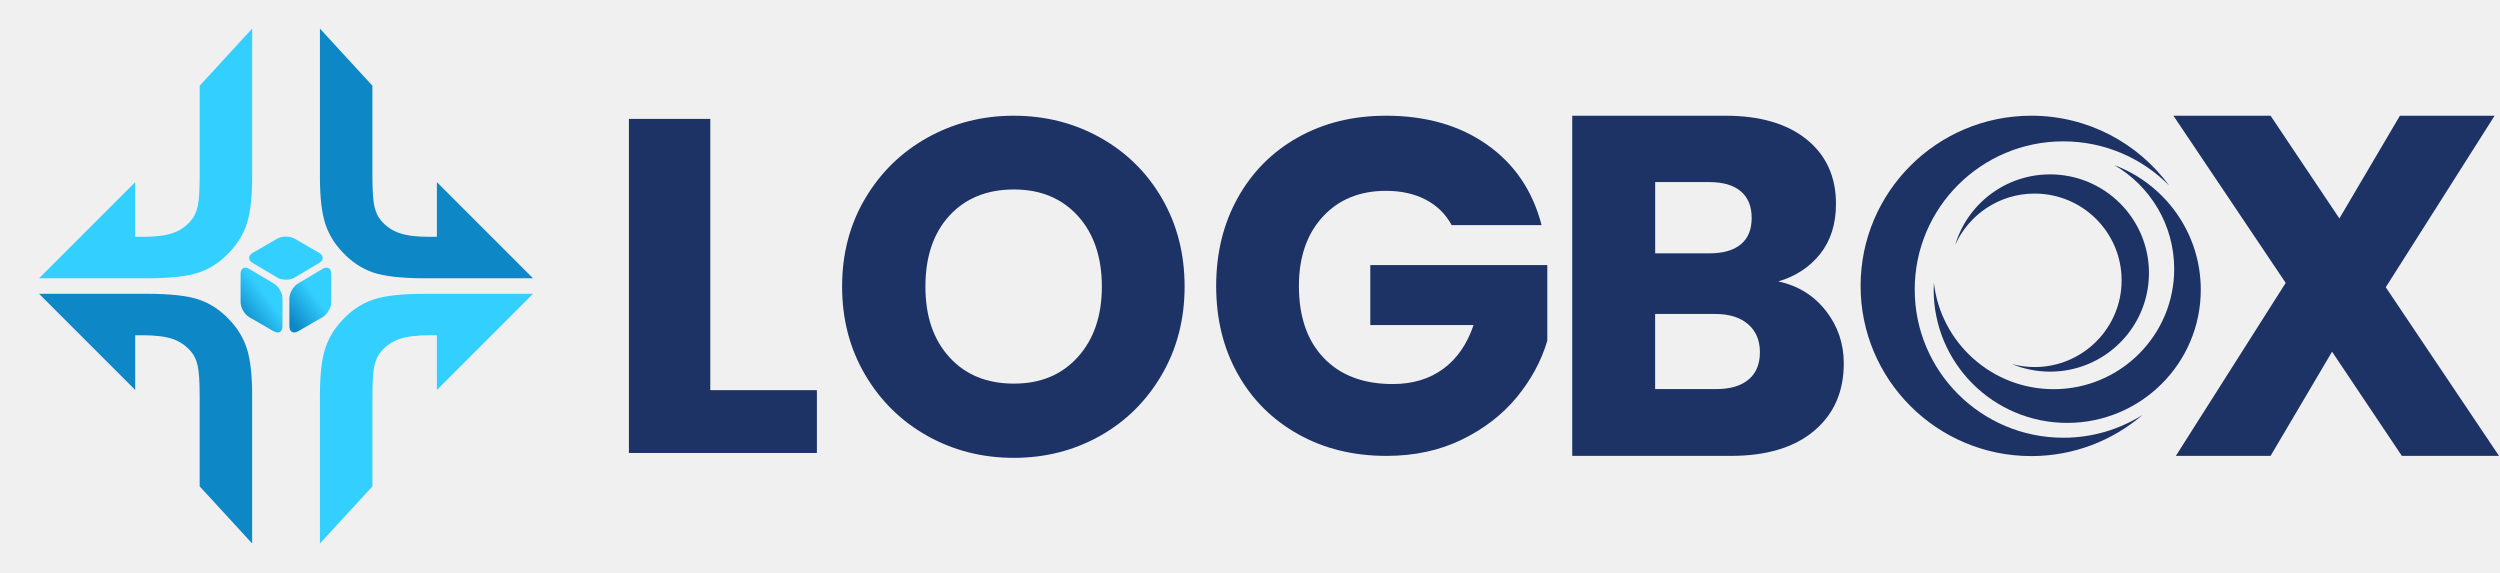
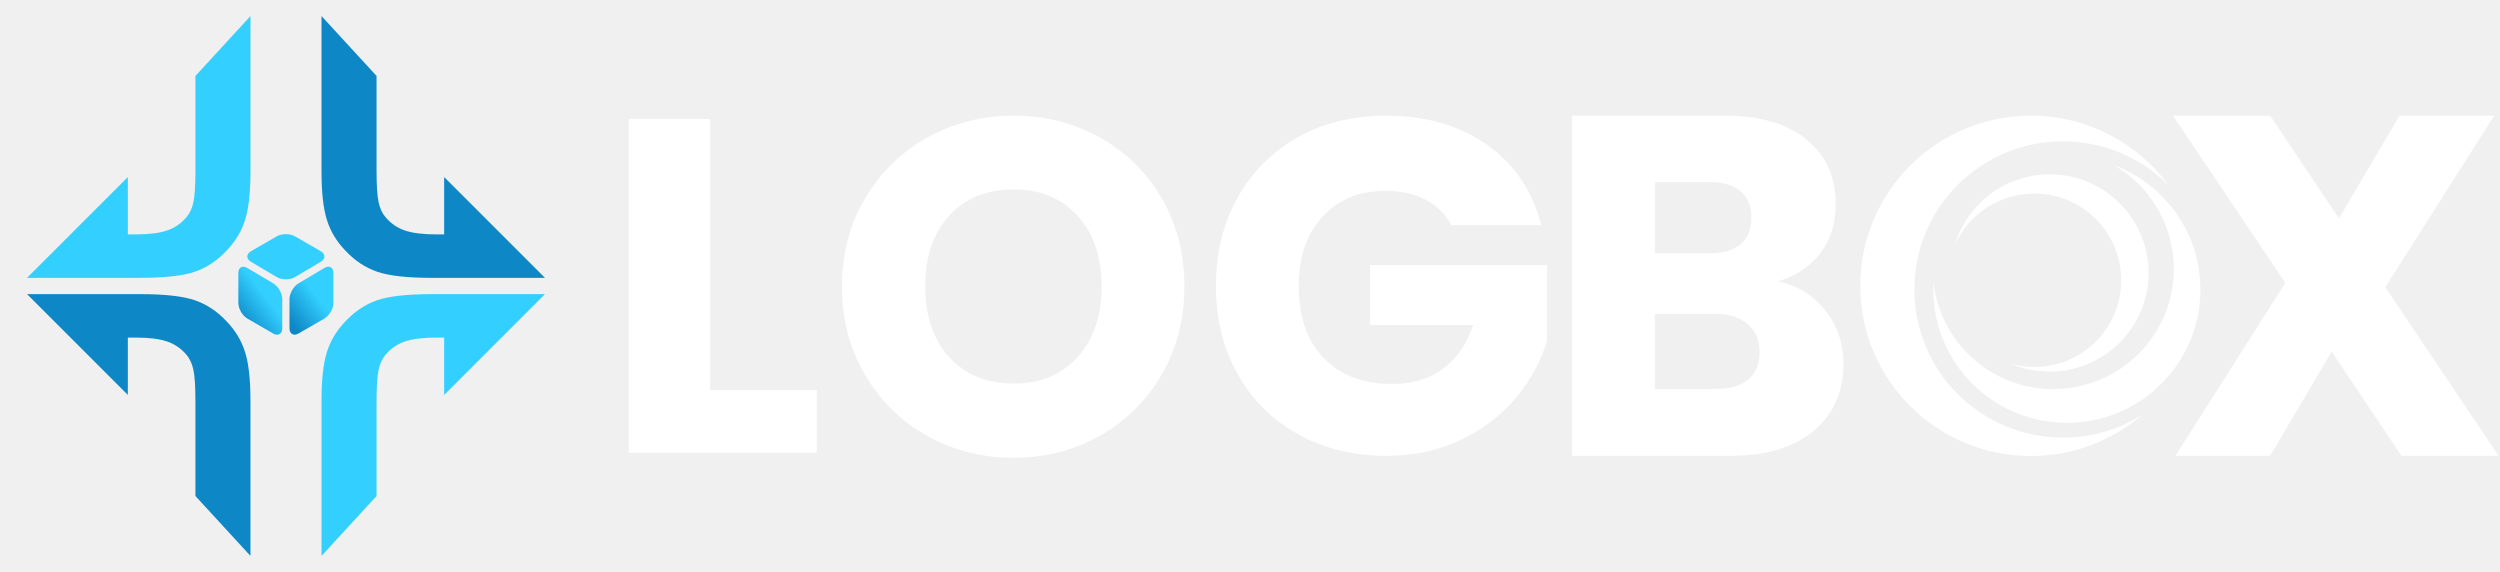
- <svg xmlns="http://www.w3.org/2000/svg" width="437" height="100" viewBox="0 0 437 100" fill="none">
-   <path d="M124.159 68.199H142.791V79.178H109.935V20.787H124.159V68.199Z" fill="#1D3366" />
-   <path d="M162.125 76.206C157.55 73.655 153.918 70.087 151.228 65.513C148.539 60.938 147.199 55.799 147.199 50.088C147.199 44.376 148.539 39.247 151.228 34.7C153.918 30.152 157.55 26.604 162.125 24.053C166.699 21.502 171.736 20.227 177.217 20.227C182.697 20.227 187.744 21.502 192.309 24.053C196.884 26.604 200.488 30.152 203.122 34.7C205.756 39.247 207.069 44.376 207.069 50.088C207.069 55.799 205.738 60.947 203.076 65.513C200.414 70.087 196.81 73.655 192.263 76.206C187.716 78.756 182.697 80.032 177.208 80.032C171.718 80.032 166.69 78.756 162.115 76.206H162.125ZM188.409 62.398C191.209 59.293 192.605 55.189 192.605 50.088C192.605 44.986 191.2 40.809 188.409 37.74C185.609 34.663 181.884 33.119 177.226 33.119C172.568 33.119 168.751 34.644 165.96 37.694C163.16 40.744 161.764 44.875 161.764 50.088C161.764 55.3 163.16 59.367 165.96 62.444C168.76 65.522 172.513 67.056 177.226 67.056C181.94 67.056 185.609 65.503 188.409 62.398Z" fill="#1D3366" />
-   <path d="M253.75 39.348C252.697 37.407 251.181 35.929 249.222 34.903C247.253 33.877 244.934 33.359 242.272 33.359C237.669 33.359 233.982 34.875 231.209 37.897C228.437 40.919 227.05 44.958 227.05 49.995C227.05 55.374 228.51 59.579 231.422 62.601C234.333 65.624 238.335 67.13 243.436 67.13C246.93 67.13 249.887 66.243 252.29 64.468C254.702 62.694 256.458 60.143 257.577 56.816H239.527V46.335H270.469V59.561C269.416 63.11 267.623 66.409 265.109 69.459C262.586 72.509 259.379 74.976 255.497 76.862C251.616 78.747 247.235 79.69 242.355 79.69C236.588 79.69 231.44 78.433 226.93 75.901C222.411 73.377 218.889 69.875 216.366 65.383C213.843 60.892 212.586 55.762 212.586 49.995C212.586 44.228 213.843 39.09 216.366 34.57C218.889 30.051 222.392 26.53 226.893 24.007C231.385 21.483 236.514 20.227 242.281 20.227C249.268 20.227 255.155 21.918 259.952 25.3C264.748 28.683 267.918 33.369 269.471 39.358H253.75V39.348Z" fill="#1D3366" />
-   <path d="M319.159 54.316C321.25 56.998 322.295 60.066 322.295 63.511C322.295 68.481 320.553 72.424 317.078 75.332C313.604 78.241 308.754 79.69 302.539 79.69H274.825V20.227H301.607C307.652 20.227 312.379 21.61 315.807 24.377C319.225 27.144 320.93 30.899 320.93 35.643C320.93 39.144 320.007 42.052 318.18 44.368C316.344 46.683 313.895 48.292 310.844 49.196C314.291 49.93 317.059 51.643 319.15 54.316H319.159ZM289.327 44.283H298.819C301.192 44.283 303.019 43.765 304.29 42.711C305.562 41.666 306.193 40.132 306.193 38.099C306.193 36.066 305.562 34.514 304.29 33.441C303.019 32.368 301.192 31.831 298.819 31.831H289.327V44.283ZM305.637 66.354C306.965 65.252 307.633 63.662 307.633 61.572C307.633 59.483 306.936 57.845 305.552 56.66C304.168 55.474 302.256 54.881 299.827 54.881H289.318V68.01H299.996C302.426 68.01 304.3 67.464 305.628 66.363L305.637 66.354Z" fill="#1D3366" />
-   <path d="M419.846 79.69L407.644 61.478L396.893 79.69H380.339L399.538 49.45L379.912 20.227H396.893L408.924 38.184L419.505 20.227H436.059L417.031 50.212L436.827 79.69H419.846Z" fill="#1D3366" />
-   <path d="M360.672 76.513C346.324 76.513 334.692 64.916 334.692 50.611C334.692 36.305 346.324 24.709 360.672 24.709C367.909 24.709 374.451 27.66 379.162 32.422C373.735 25.03 364.969 20.225 355.074 20.225C338.593 20.225 325.232 33.542 325.232 49.974C325.232 66.405 338.593 79.723 355.071 79.723C362.506 79.723 369.302 77.005 374.53 72.517C370.517 75.047 365.768 76.516 360.672 76.516" fill="#1D3366" />
-   <path d="M369.604 28.873C375.85 32.52 380.049 39.278 380.049 47.015C380.049 58.62 370.612 68.025 358.975 68.028C348.146 68.028 339.229 59.884 338.04 49.406C338.02 49.819 338.005 50.231 338.005 50.647C338.005 63.502 348.459 73.922 361.35 73.922C374.241 73.922 384.695 63.499 384.695 50.647C384.695 40.69 378.423 32.199 369.604 28.873Z" fill="#1D3366" />
-   <path d="M358.348 30.482C350.514 30.482 343.899 35.678 341.772 42.801C344.147 37.517 349.467 33.838 355.651 33.838C364.05 33.838 370.858 40.625 370.858 48.998C370.858 57.372 364.05 64.159 355.651 64.159C354.279 64.159 352.948 63.973 351.682 63.634C353.732 64.489 355.985 64.961 358.348 64.964C367.9 64.964 375.64 57.242 375.64 47.722C375.64 38.198 367.897 30.482 358.348 30.482Z" fill="#1D3366" />
-   <g clip-path="url(#clip0_733_6302)">
-     <path fill-rule="evenodd" clip-rule="evenodd" d="M49.382 52.207C49.382 51.243 48.705 50.053 47.876 49.562L43.563 47.003C42.735 46.511 42.056 46.897 42.056 47.86V52.813C42.056 53.777 42.739 54.958 43.572 55.441L47.863 57.918C48.698 58.399 49.38 58.007 49.38 57.043V52.209L49.382 52.207Z" fill="url(#paint0_linear_733_6302)" />
-     <path fill-rule="evenodd" clip-rule="evenodd" d="M48.475 48.523C49.303 49.014 50.659 49.014 51.486 48.523L55.792 45.962C56.62 45.469 56.614 44.673 55.78 44.19L51.497 41.718C50.662 41.237 49.297 41.237 48.464 41.718L44.175 44.196C43.34 44.676 43.336 45.474 44.164 45.966L48.477 48.526V48.523H48.475Z" fill="#33CFFF" />
-     <path fill-rule="evenodd" clip-rule="evenodd" d="M52.085 49.559C51.258 50.053 50.581 51.243 50.581 52.206V57.039C50.581 58.003 51.263 58.397 52.098 57.914L56.388 55.439C57.222 54.958 57.905 53.775 57.905 52.811V47.849C57.905 46.886 57.227 46.502 56.4 46.993L52.087 49.559H52.085Z" fill="url(#paint1_linear_733_6302)" />
-     <path d="M34.903 14.984V30.652C34.903 33.206 34.79 35.001 34.562 36.04C34.336 37.08 33.943 37.916 33.39 38.55C32.52 39.579 31.45 40.311 30.184 40.746C28.918 41.181 27.165 41.398 24.928 41.398H23.632V31.839L6.83 48.641H25.729C29.807 48.641 32.836 48.3 34.815 47.617C36.794 46.935 38.565 45.754 40.129 44.07C41.573 42.565 42.592 40.864 43.186 38.963C43.78 37.064 44.077 34.392 44.077 30.948V5L34.903 14.984Z" fill="#33CFFF" />
-     <path d="M93.17 48.641L76.368 31.839V41.398H75.072C72.835 41.398 71.082 41.181 69.816 40.746C68.55 40.311 67.48 39.579 66.61 38.55C66.057 37.916 65.666 37.08 65.438 36.04C65.21 35.002 65.097 33.206 65.097 30.652V14.984L55.923 5V30.95C55.923 34.392 56.222 37.064 56.814 38.965C57.406 40.866 58.427 42.567 59.871 44.072C61.435 45.754 63.206 46.937 65.185 47.619C67.164 48.302 70.193 48.643 74.27 48.643H85.879L93.17 48.641Z" fill="#0D87C5" />
-     <path d="M43.184 61.035C42.592 59.134 41.571 57.433 40.127 55.928C38.564 54.247 36.792 53.064 34.813 52.381C32.834 51.699 29.805 51.357 25.728 51.357L14.119 51.355V51.359H6.83L23.632 68.161V58.6H24.927C27.163 58.6 28.916 58.818 30.182 59.253C31.448 59.688 32.518 60.42 33.388 61.449C33.941 62.082 34.332 62.918 34.56 63.958C34.788 64.996 34.901 66.793 34.901 69.346V85.015L44.075 94.998V69.051C44.075 65.608 43.778 62.936 43.184 61.035Z" fill="#0D87C5" />
-     <path d="M93.17 51.359H74.27C70.193 51.359 67.164 51.701 65.185 52.383C63.206 53.066 61.435 54.247 59.871 55.93C58.427 57.435 57.408 59.136 56.814 61.037C56.22 62.936 55.923 65.608 55.923 69.053V95.001L65.097 85.017V69.348C65.097 66.796 65.21 65 65.438 63.96C65.664 62.92 66.055 62.084 66.61 61.451C67.48 60.422 68.55 59.69 69.816 59.255C71.082 58.82 72.835 58.602 75.072 58.602H76.368V68.162L93.17 51.359Z" fill="#33CFFF" />
+ <svg xmlns="http://www.w3.org/2000/svg" width="778" height="178" viewBox="0 0 778 178" fill="none">
+   <path d="M221.002 121.395H254.167V140.938H195.684V37.002H221.002V121.395Z" fill="white" />
+   <path d="M288.582 135.645C280.439 131.104 273.974 124.754 269.187 116.611C264.4 108.468 262.014 99.321 262.014 89.155C262.014 78.988 264.4 69.858 269.187 61.764C273.974 53.67 280.439 47.353 288.582 42.813C296.725 38.272 305.691 36.002 315.446 36.002C325.202 36.002 334.184 38.272 342.311 42.813C350.454 47.353 356.87 53.67 361.558 61.764C366.247 69.858 368.583 78.988 368.583 89.155C368.583 99.321 366.214 108.484 361.476 116.611C356.738 124.754 350.322 131.104 342.228 135.645C334.135 140.185 325.202 142.455 315.43 142.455C305.658 142.455 296.709 140.185 288.566 135.645H288.582ZM335.368 111.067C340.353 105.54 342.837 98.235 342.837 89.155C342.837 80.074 340.337 72.638 335.368 67.176C330.384 61.698 323.754 58.951 315.463 58.951C307.172 58.951 300.377 61.665 295.409 67.094C290.425 72.523 287.941 79.876 287.941 89.155C287.941 98.433 290.425 105.671 295.409 111.149C300.394 116.627 307.073 119.358 315.463 119.358C323.853 119.358 330.384 116.595 335.368 111.067Z" fill="white" />
+   <path d="M451.676 70.039C449.8 66.584 447.102 63.952 443.615 62.126C440.111 60.3 435.982 59.379 431.244 59.379C423.051 59.379 416.487 62.077 411.552 67.456C406.617 72.835 404.149 80.024 404.149 88.99C404.149 98.564 406.749 106.05 411.931 111.429C417.113 116.808 424.236 119.49 433.317 119.49C439.535 119.49 444.799 117.911 449.077 114.752C453.37 111.594 456.496 107.053 458.486 101.131H426.358V82.476H481.435V106.017C479.56 112.334 476.368 118.207 471.894 123.636C467.403 129.064 461.694 133.457 454.785 136.813C447.876 140.169 440.078 141.847 431.392 141.847C421.127 141.847 411.963 139.609 403.935 135.102C395.891 130.611 389.623 124.376 385.132 116.381C380.641 108.386 378.404 99.255 378.404 88.99C378.404 78.725 380.641 69.578 385.132 61.534C389.623 53.489 395.858 47.221 403.87 42.73C411.865 38.239 420.995 36.002 431.26 36.002C443.697 36.002 454.176 39.013 462.714 45.033C471.252 51.054 476.895 59.395 479.659 70.055H451.676V70.039Z" fill="white" />
+   <path d="M568.103 96.681C571.825 101.456 573.685 106.917 573.685 113.049C573.685 121.894 570.584 128.914 564.399 134.09C558.214 139.267 549.582 141.847 538.519 141.847H489.188V36.002H536.859C547.62 36.002 556.035 38.465 562.136 43.39C568.221 48.315 571.255 55 571.255 63.443C571.255 69.675 569.612 74.852 566.36 78.973C563.092 83.094 558.734 85.959 553.303 87.567C559.438 88.874 564.366 91.923 568.087 96.681H568.103ZM515.002 78.822H531.898C536.122 78.822 539.374 77.901 541.636 76.025C543.899 74.165 545.022 71.434 545.022 67.816C545.022 64.197 543.899 61.433 541.636 59.523C539.374 57.613 536.122 56.658 531.898 56.658H515.002V78.822ZM544.033 118.108C546.397 116.148 547.587 113.317 547.587 109.598C547.587 105.878 546.347 102.963 543.883 100.853C541.419 98.742 538.016 97.686 533.691 97.686H514.985V121.057H533.993C538.318 121.057 541.653 120.085 544.017 118.125L544.033 118.108Z" fill="white" />
+   <path d="M747.327 141.847L725.607 109.43L706.469 141.847H677.003L711.178 88.02L676.244 36.002H706.469L727.885 67.966L746.719 36.002H776.185L742.315 89.377L777.552 141.847H747.327Z" fill="white" />
+   <path d="M641.997 136.193C616.456 136.193 595.752 115.552 595.752 90.088C595.752 64.623 616.456 43.982 641.997 43.982C654.878 43.982 666.522 49.236 674.908 57.712C665.248 44.554 649.645 36 632.032 36C602.695 36 578.913 59.706 578.913 88.954C578.913 118.202 602.695 141.908 632.027 141.908C645.26 141.908 657.357 137.069 666.664 129.081C659.521 133.584 651.067 136.198 641.997 136.198" fill="white" />
+   <path d="M657.895 51.395C669.013 57.886 676.488 69.915 676.488 83.686C676.488 104.343 659.69 121.085 638.976 121.09C619.699 121.09 603.828 106.595 601.712 87.943C601.675 88.677 601.649 89.412 601.649 90.152C601.649 113.034 620.257 131.581 643.203 131.581C666.149 131.581 684.757 113.029 684.757 90.152C684.757 72.429 673.592 57.315 657.895 51.395Z" fill="white" />
+   <path d="M637.86 54.26C623.915 54.26 612.14 63.507 608.355 76.187C612.582 66.782 622.052 60.232 633.059 60.232C648.009 60.232 660.127 72.313 660.127 87.218C660.127 102.123 648.009 114.204 633.059 114.204C630.617 114.204 628.248 113.874 625.995 113.27C629.643 114.792 633.654 115.632 637.86 115.637C654.863 115.637 668.639 101.892 668.639 84.946C668.639 67.994 654.857 54.26 637.86 54.26Z" fill="white" />
+   <g clip-path="url(#clip0_733_6382)">
+     <path fill-rule="evenodd" clip-rule="evenodd" d="M87.847 93.117C87.847 91.318 86.582 89.097 85.034 88.179L76.984 83.403C75.439 82.485 74.171 83.205 74.171 85.004V94.249C74.171 96.048 75.445 98.253 77 99.154L85.011 103.779C86.569 104.676 87.843 103.944 87.843 102.145V93.12L87.847 93.117Z" fill="url(#paint0_linear_733_6382)" />
+     <path fill-rule="evenodd" clip-rule="evenodd" d="M86.153 86.242C87.698 87.16 90.23 87.16 91.774 86.242L99.812 81.462C101.357 80.541 101.347 79.056 99.789 78.155L91.794 73.54C90.236 72.643 87.688 72.643 86.133 73.54L78.126 78.165C76.568 79.063 76.561 80.551 78.106 81.469L86.156 86.249V86.242H86.153Z" fill="#33CFFF" />
+     <path fill-rule="evenodd" clip-rule="evenodd" d="M92.893 88.177C91.349 89.098 90.085 91.32 90.085 93.119V102.14C90.085 103.939 91.359 104.675 92.916 103.774L100.924 99.153C102.482 98.255 103.756 96.046 103.756 94.248V84.986C103.756 83.187 102.492 82.47 100.947 83.388L92.897 88.177H92.893Z" fill="url(#paint1_linear_733_6382)" />
+     <path d="M60.82 23.636V52.885C60.82 57.651 60.608 61.001 60.183 62.942C59.76 64.883 59.027 66.444 57.994 67.626C56.37 69.547 54.373 70.913 52.01 71.725C49.647 72.537 46.376 72.943 42.2 72.943H39.781V55.099L8.416 86.463H43.695C51.307 86.463 56.961 85.826 60.655 84.552C64.348 83.278 67.656 81.073 70.574 77.931C73.27 75.122 75.172 71.947 76.281 68.398C77.39 64.853 77.944 59.866 77.944 53.436V5L60.82 23.636Z" fill="#33CFFF" />
+     <path d="M169.584 86.463L138.22 55.099V72.943H135.8C131.625 72.943 128.354 72.537 125.99 71.725C123.627 70.913 121.63 69.547 120.006 67.626C118.973 66.444 118.243 64.883 117.818 62.942C117.392 61.004 117.181 57.651 117.181 52.885V23.636L100.056 5V53.439C100.056 59.866 100.614 64.853 101.72 68.401C102.826 71.95 104.73 75.125 107.427 77.934C110.345 81.073 113.652 83.281 117.346 84.555C121.039 85.83 126.693 86.467 134.305 86.467H155.975L169.584 86.463Z" fill="#0D87C5" />
+     <path d="M76.277 109.598C75.172 106.049 73.267 102.874 70.57 100.065C67.652 96.926 64.345 94.718 60.651 93.444C56.958 92.17 51.304 91.533 43.692 91.533L22.022 91.529V91.536H8.416L39.781 122.9V105.053H42.197C46.372 105.053 49.643 105.459 52.007 106.271C54.37 107.083 56.367 108.449 57.991 110.37C59.024 111.552 59.754 113.113 60.179 115.054C60.605 116.992 60.816 120.345 60.816 125.111V154.36L77.941 172.996V124.56C77.941 118.134 77.386 113.146 76.277 109.598Z" fill="#0D87C5" />
+     <path d="M169.584 91.537H134.305C126.693 91.537 121.039 92.174 117.346 93.448C113.652 94.722 110.345 96.927 107.427 100.07C104.73 102.879 102.829 106.054 101.72 109.602C100.611 113.147 100.056 118.135 100.056 124.565V173L117.181 154.364V125.116C117.181 120.353 117.392 116.999 117.818 115.058C118.24 113.118 118.97 111.556 120.006 110.375C121.63 108.454 123.627 107.087 125.99 106.275C128.354 105.463 131.625 105.057 135.8 105.057H138.22V122.901L169.584 91.537Z" fill="#33CFFF" />
  </g>
  <defs>
-     <linearGradient id="paint0_linear_733_6302" x1="47.867" y1="49.456" x2="41.099" y2="54.6" gradientUnits="userSpaceOnUse">
+     <linearGradient id="paint0_linear_733_6382" x1="85.019" y1="87.982" x2="72.385" y2="97.584" gradientUnits="userSpaceOnUse">
      <stop offset="0.279" stop-color="#33CFFF" />
      <stop offset="1" stop-color="#0D87C5" />
    </linearGradient>
-     <linearGradient id="paint1_linear_733_6302" x1="56.39" y1="49.448" x2="49.62" y2="54.589" gradientUnits="userSpaceOnUse">
+     <linearGradient id="paint1_linear_733_6382" x1="100.929" y1="87.969" x2="88.291" y2="97.566" gradientUnits="userSpaceOnUse">
      <stop offset="0.279" stop-color="#33CFFF" />
      <stop offset="1" stop-color="#0D87C5" />
    </linearGradient>
-     <clipPath id="clip0_733_6302">
-       <rect width="86.34" height="90" fill="white" transform="translate(6.83008 5)" />
+     <clipPath id="clip0_733_6382">
+       <rect width="161.167" height="168" fill="white" transform="translate(8.4165 5)" />
    </clipPath>
  </defs>
</svg>
